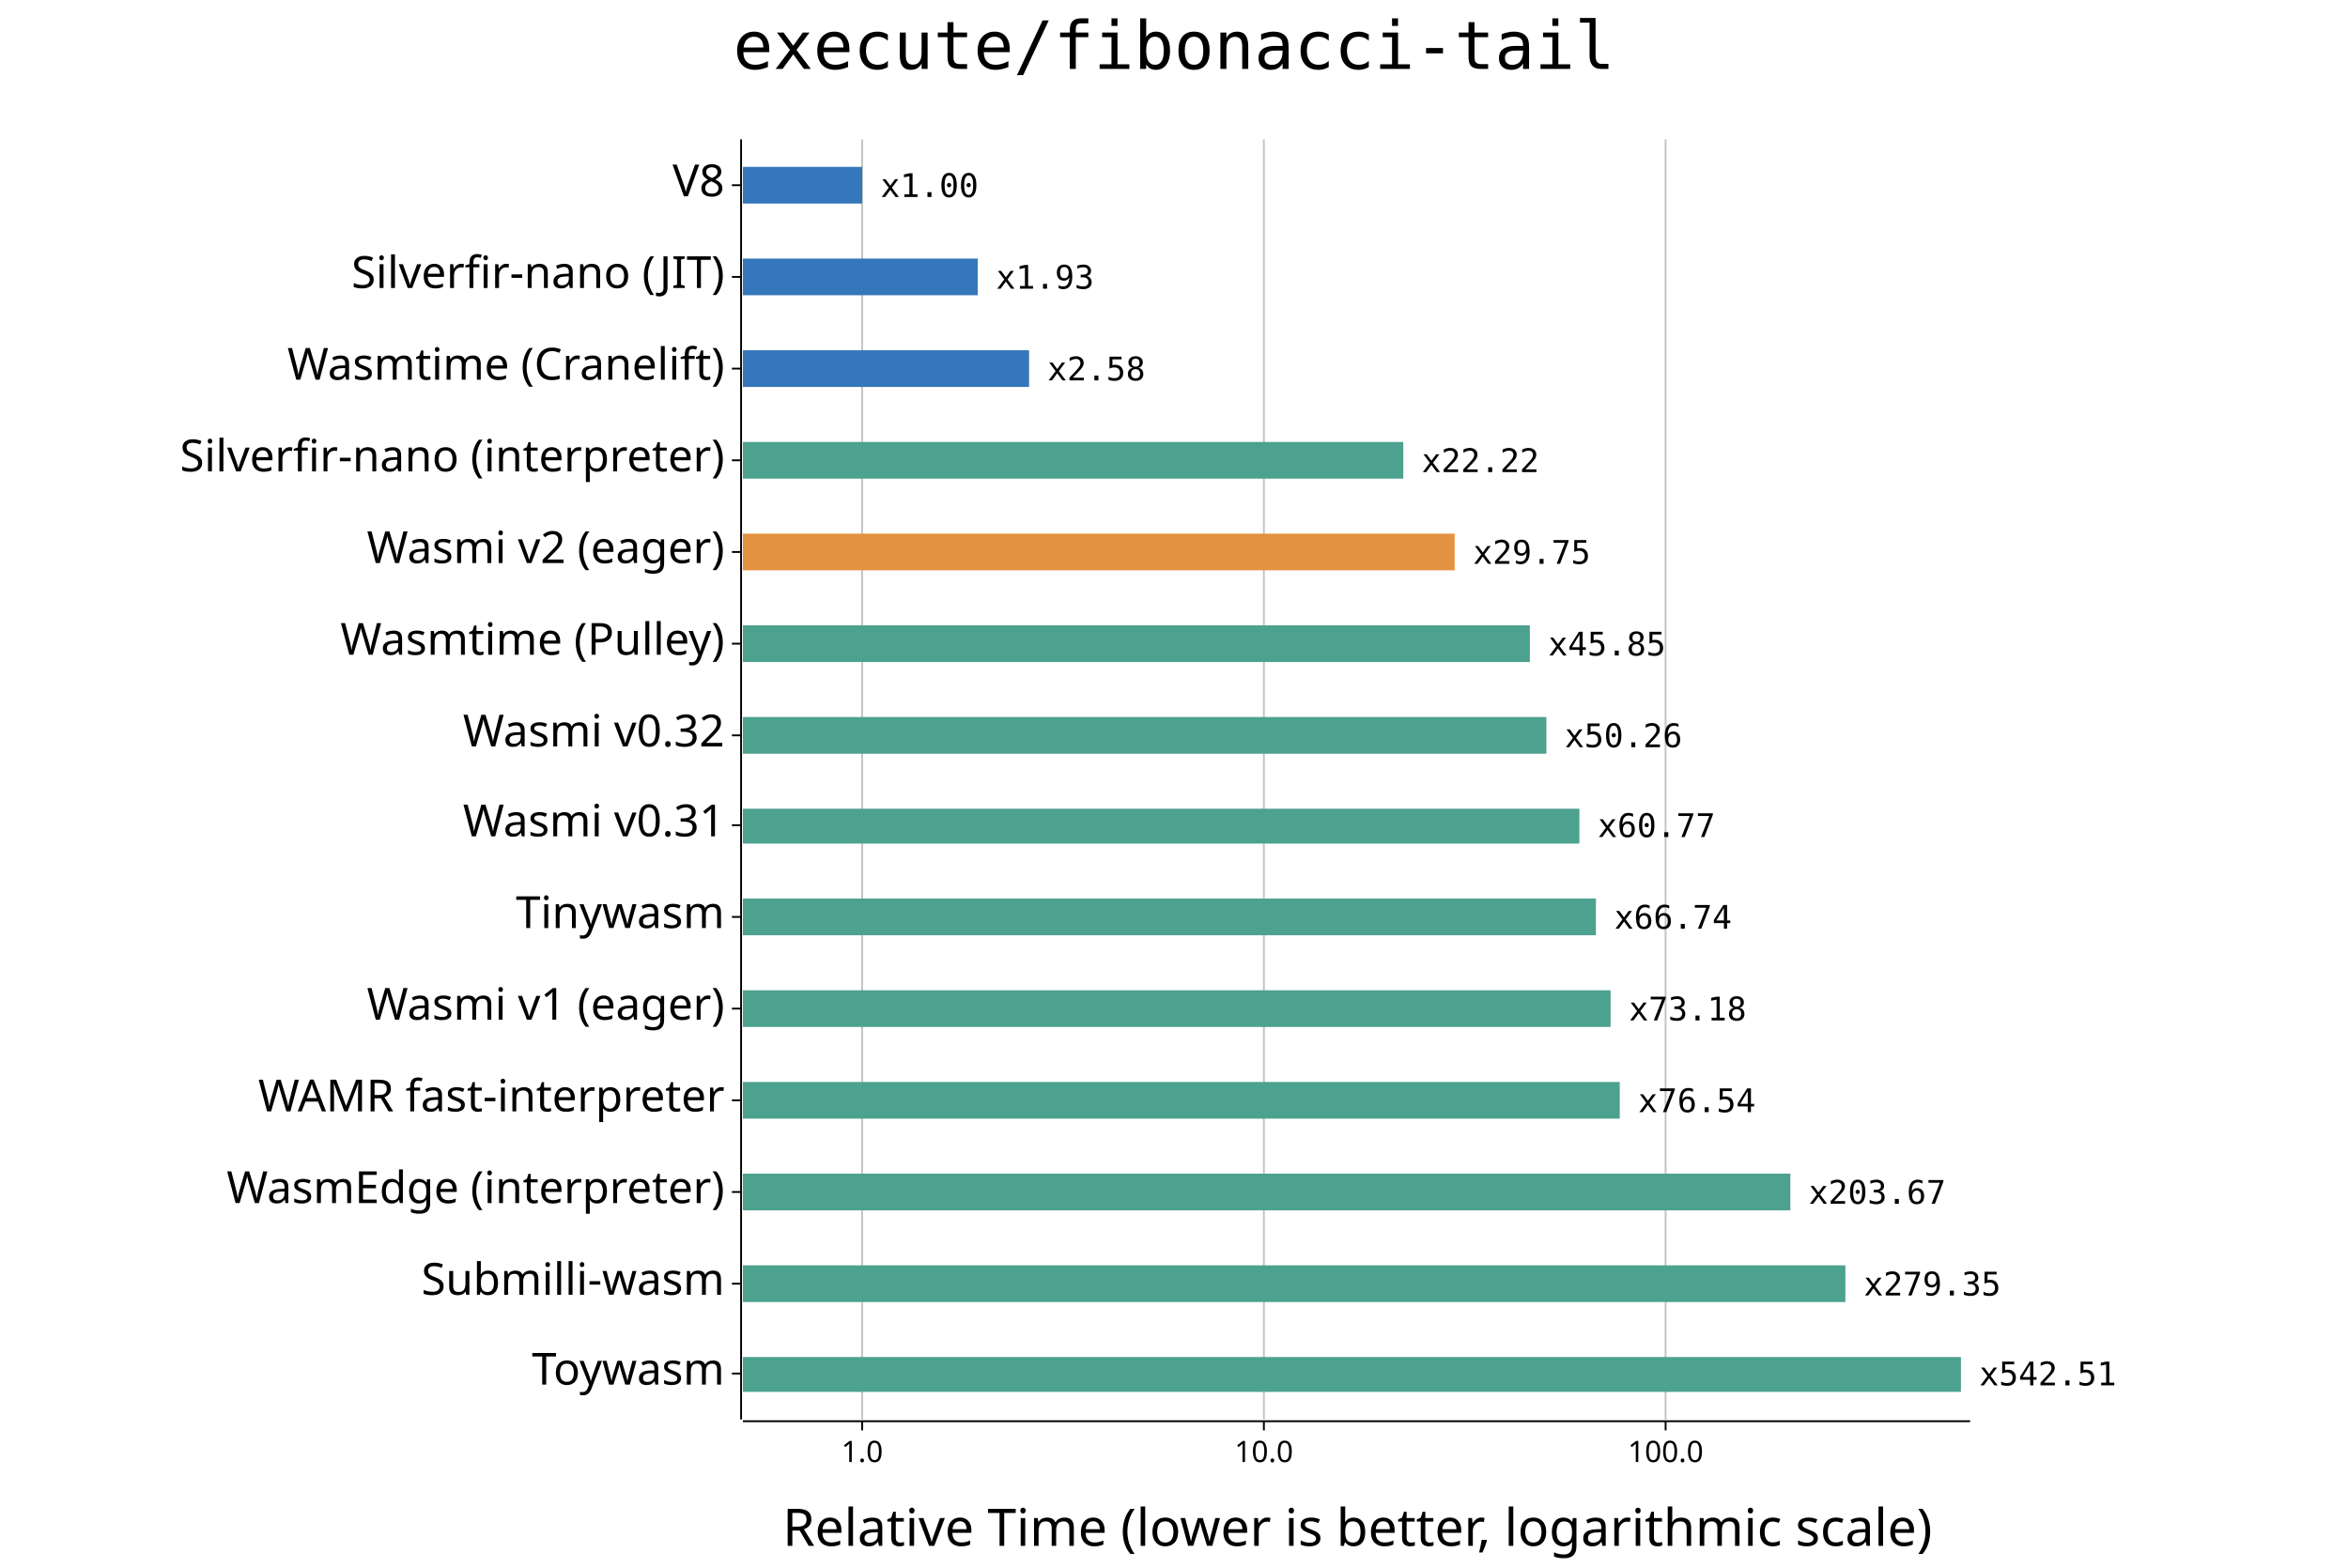
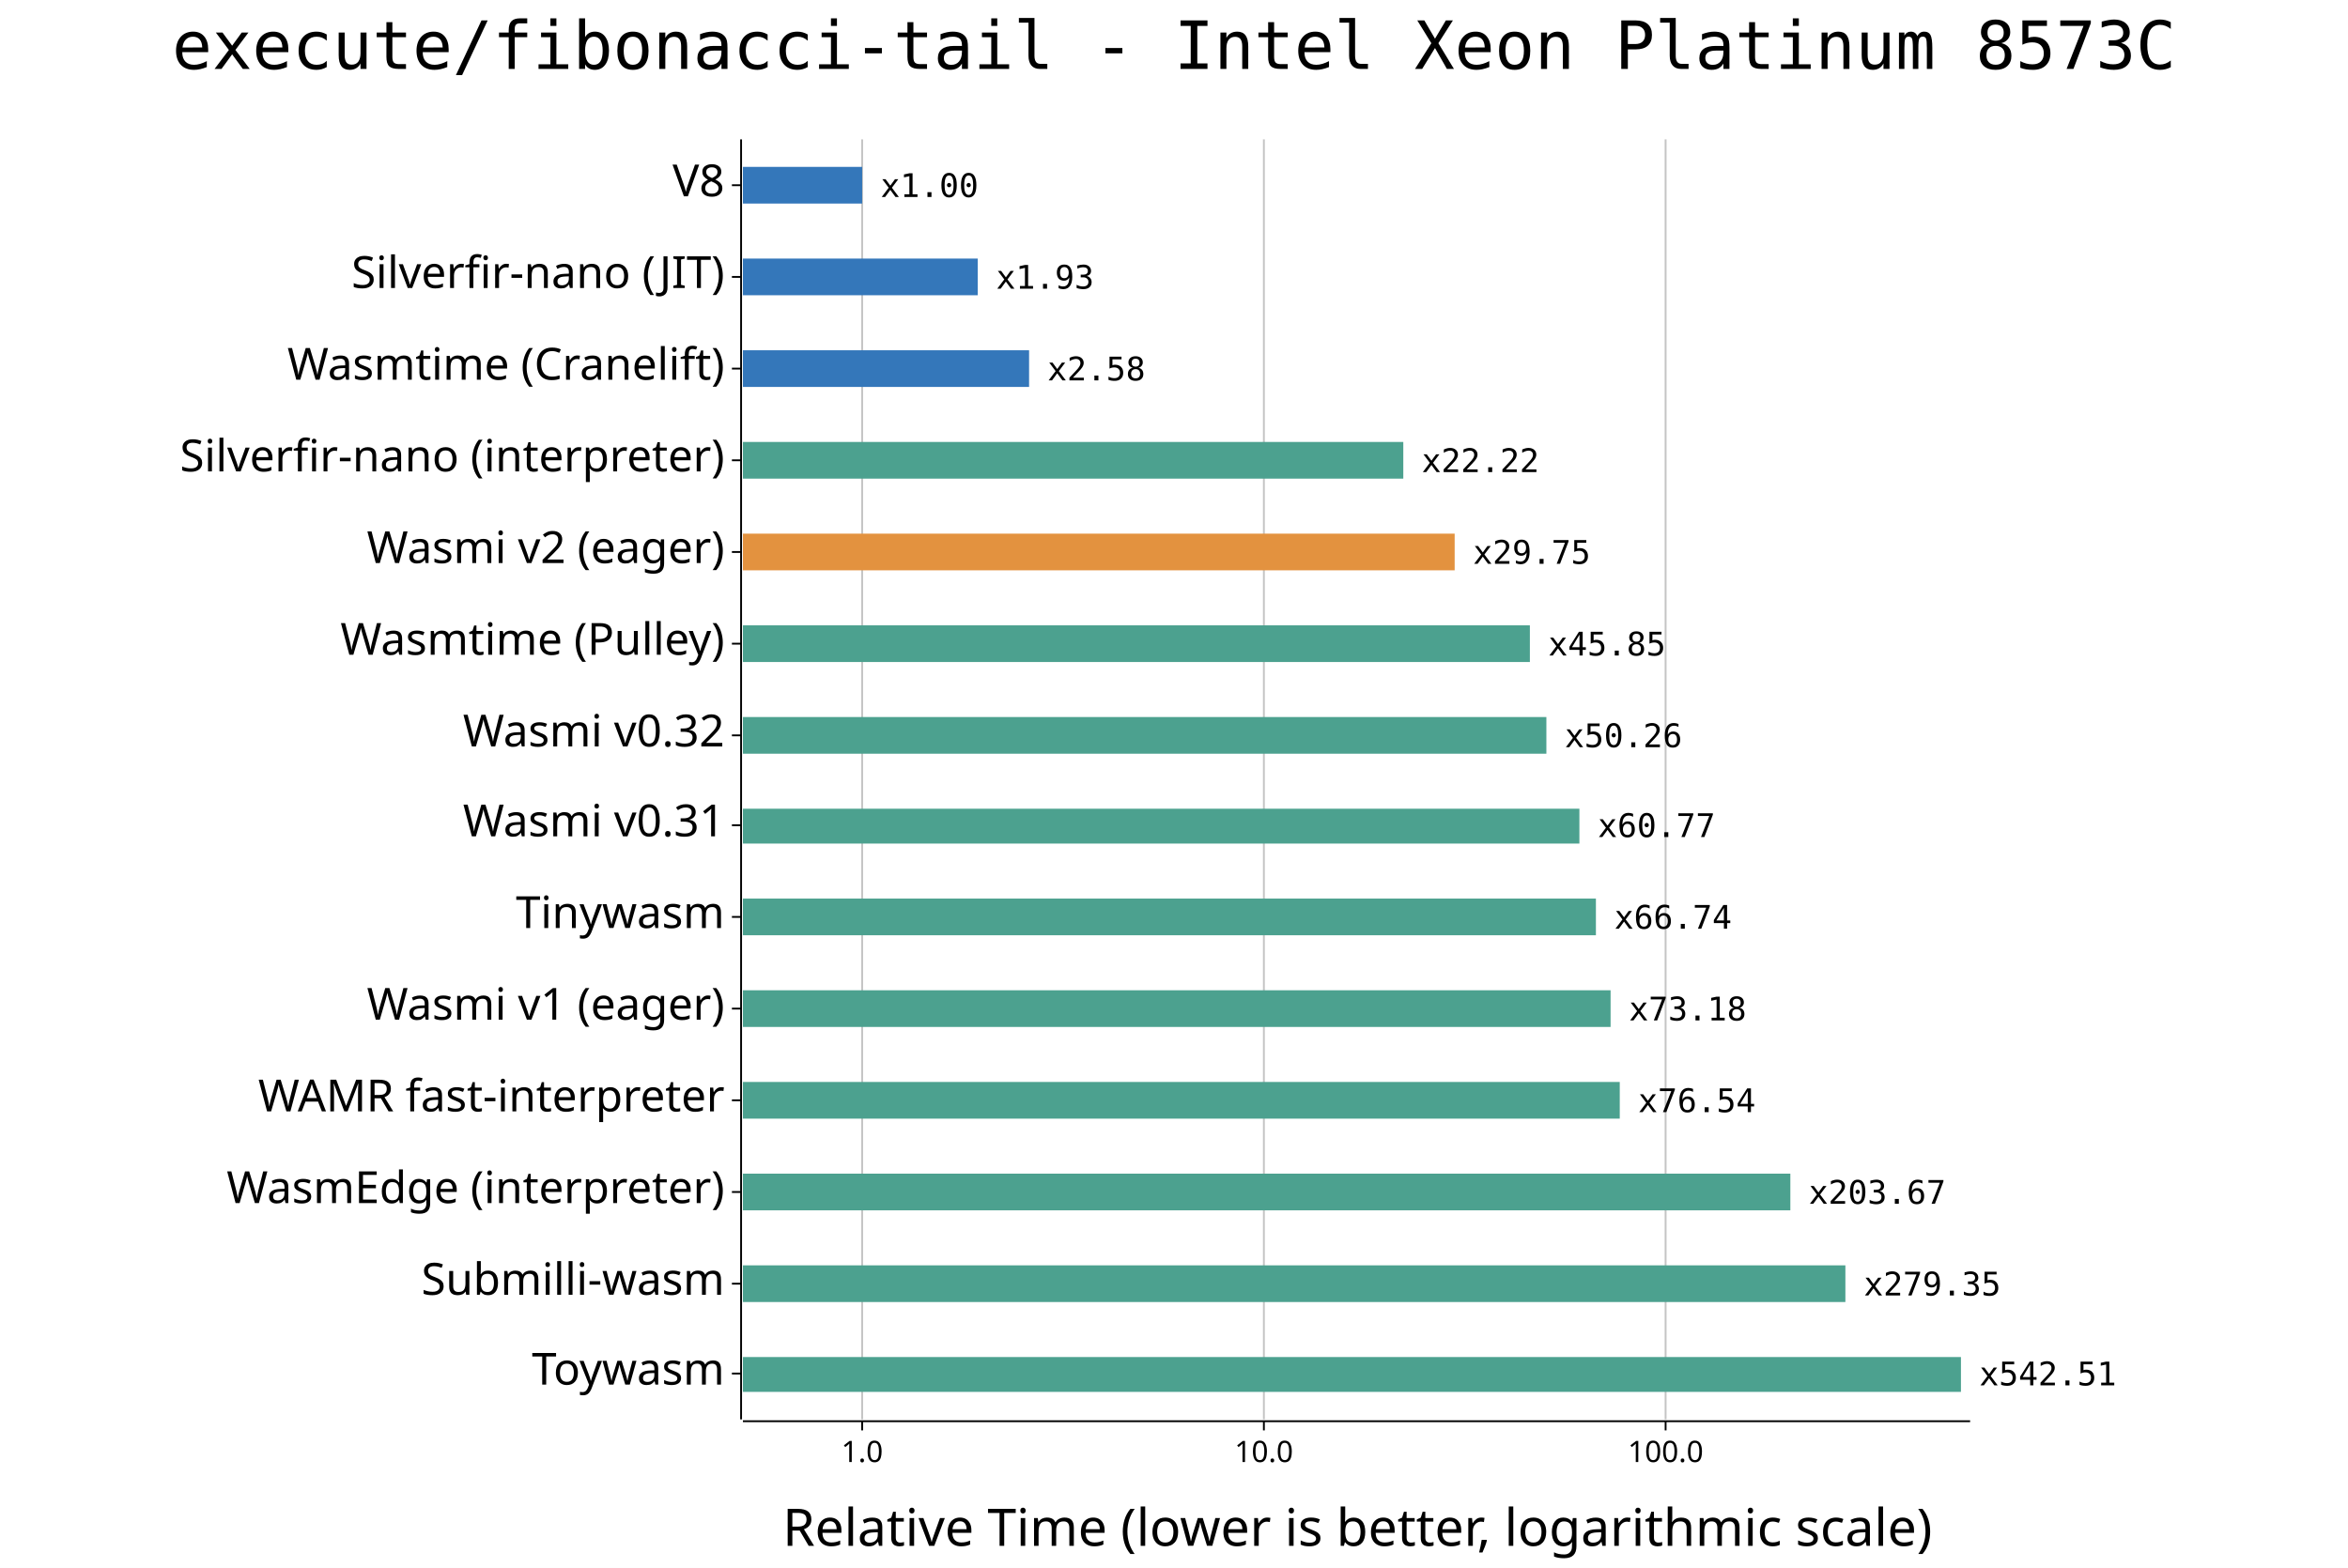
<svg xmlns="http://www.w3.org/2000/svg" width="1280" height="855" viewBox="0 0 1280 855">
  <rect x="0" y="0" width="1280" height="855" opacity="1" fill="#FFFFFF" stroke="none" />
  <text x="640" y="10" dy="0.76em" text-anchor="middle" font-family="monospace" font-size="36.29" opacity="1" fill="#000000">
- execute/fibonacci-tail
+ execute/fibonacci-tail - Intel Xeon Platinum 8573C
</text>
  <line opacity="0.1" stroke="#000000" stroke-width="1" x1="470" y1="774" x2="470" y2="76" />
  <line opacity="0.1" stroke="#000000" stroke-width="1" x1="689" y1="774" x2="689" y2="76" />
  <line opacity="0.1" stroke="#000000" stroke-width="1" x1="908" y1="774" x2="908" y2="76" />
  <text x="5" y="425" dy="0.76em" text-anchor="middle" font-family="sans-serif" font-size="28.226" opacity="1" fill="#000000" transform="rotate(270, 5, 425)">

</text>
  <text x="740" y="850" dy="-0.5ex" text-anchor="middle" font-family="sans-serif" font-size="28.226" opacity="1" fill="#000000">
Relative Time (lower is better, logarithmic scale)
</text>
  <line opacity="0.15" stroke="#000000" stroke-width="1" x1="470" y1="774" x2="470" y2="76" />
  <line opacity="0.15" stroke="#000000" stroke-width="1" x1="689" y1="774" x2="689" y2="76" />
  <line opacity="0.15" stroke="#000000" stroke-width="1" x1="908" y1="774" x2="908" y2="76" />
  <polyline fill="none" opacity="1" stroke="#000000" stroke-width="1" points="404,76 404,774 " />
  <text x="395" y="749" dy="0.5ex" text-anchor="end" font-family="sans-serif" font-size="24.194" opacity="1" fill="#000000">
Toywasm
</text>
  <polyline fill="none" opacity="1" stroke="#000000" stroke-width="1" points="399,749 404,749 " />
  <text x="395" y="700" dy="0.5ex" text-anchor="end" font-family="sans-serif" font-size="24.194" opacity="1" fill="#000000">
Submilli-wasm
</text>
  <polyline fill="none" opacity="1" stroke="#000000" stroke-width="1" points="399,700 404,700 " />
  <text x="395" y="650" dy="0.5ex" text-anchor="end" font-family="sans-serif" font-size="24.194" opacity="1" fill="#000000">
WasmEdge (interpreter)
</text>
  <polyline fill="none" opacity="1" stroke="#000000" stroke-width="1" points="399,650 404,650 " />
  <text x="395" y="600" dy="0.5ex" text-anchor="end" font-family="sans-serif" font-size="24.194" opacity="1" fill="#000000">
WAMR fast-interpreter
</text>
  <polyline fill="none" opacity="1" stroke="#000000" stroke-width="1" points="399,600 404,600 " />
  <text x="395" y="550" dy="0.5ex" text-anchor="end" font-family="sans-serif" font-size="24.194" opacity="1" fill="#000000">
Wasmi v1 (eager)
</text>
  <polyline fill="none" opacity="1" stroke="#000000" stroke-width="1" points="399,550 404,550 " />
  <text x="395" y="500" dy="0.5ex" text-anchor="end" font-family="sans-serif" font-size="24.194" opacity="1" fill="#000000">
Tinywasm
</text>
  <polyline fill="none" opacity="1" stroke="#000000" stroke-width="1" points="399,500 404,500 " />
  <text x="395" y="450" dy="0.5ex" text-anchor="end" font-family="sans-serif" font-size="24.194" opacity="1" fill="#000000">
Wasmi v0.31
</text>
  <polyline fill="none" opacity="1" stroke="#000000" stroke-width="1" points="399,450 404,450 " />
  <text x="395" y="401" dy="0.5ex" text-anchor="end" font-family="sans-serif" font-size="24.194" opacity="1" fill="#000000">
Wasmi v0.32
</text>
  <polyline fill="none" opacity="1" stroke="#000000" stroke-width="1" points="399,401 404,401 " />
  <text x="395" y="351" dy="0.5ex" text-anchor="end" font-family="sans-serif" font-size="24.194" opacity="1" fill="#000000">
Wasmtime (Pulley)
</text>
  <polyline fill="none" opacity="1" stroke="#000000" stroke-width="1" points="399,351 404,351 " />
  <text x="395" y="301" dy="0.5ex" text-anchor="end" font-family="sans-serif" font-size="24.194" opacity="1" fill="#000000">
Wasmi v2 (eager)
</text>
  <polyline fill="none" opacity="1" stroke="#000000" stroke-width="1" points="399,301 404,301 " />
  <text x="395" y="251" dy="0.5ex" text-anchor="end" font-family="sans-serif" font-size="24.194" opacity="1" fill="#000000">
Silverfir-nano (interpreter)
</text>
  <polyline fill="none" opacity="1" stroke="#000000" stroke-width="1" points="399,251 404,251 " />
  <text x="395" y="201" dy="0.5ex" text-anchor="end" font-family="sans-serif" font-size="24.194" opacity="1" fill="#000000">
Wasmtime (Cranelift)
</text>
  <polyline fill="none" opacity="1" stroke="#000000" stroke-width="1" points="399,201 404,201 " />
  <text x="395" y="151" dy="0.5ex" text-anchor="end" font-family="sans-serif" font-size="24.194" opacity="1" fill="#000000">
Silverfir-nano (JIT)
</text>
  <polyline fill="none" opacity="1" stroke="#000000" stroke-width="1" points="399,151 404,151 " />
  <text x="395" y="101" dy="0.5ex" text-anchor="end" font-family="sans-serif" font-size="24.194" opacity="1" fill="#000000">
V8
</text>
  <polyline fill="none" opacity="1" stroke="#000000" stroke-width="1" points="399,101 404,101 " />
  <polyline fill="none" opacity="1" stroke="#000000" stroke-width="1" points="405,775 1074,775 " />
  <text x="470" y="785" dy="0.76em" text-anchor="middle" font-family="sans-serif" font-size="16.129" opacity="1" fill="#000000">
1.0
</text>
  <polyline fill="none" opacity="1" stroke="#000000" stroke-width="1" points="470,775 470,780 " />
  <text x="689" y="785" dy="0.76em" text-anchor="middle" font-family="sans-serif" font-size="16.129" opacity="1" fill="#000000">
10.0
</text>
  <polyline fill="none" opacity="1" stroke="#000000" stroke-width="1" points="689,775 689,780 " />
  <text x="908" y="785" dy="0.76em" text-anchor="middle" font-family="sans-serif" font-size="16.129" opacity="1" fill="#000000">
100.0
</text>
  <polyline fill="none" opacity="1" stroke="#000000" stroke-width="1" points="908,775 908,780 " />
+   <rect x="405" y="191" width="156" height="20" opacity="1" fill="#3477BA" stroke="none" />
+   <rect x="405" y="91" width="65" height="20" opacity="1" fill="#3477BA" stroke="none" />
+   <rect x="405" y="241" width="360" height="20" opacity="1" fill="#4CA18F" stroke="none" />
+   <rect x="405" y="690" width="601" height="20" opacity="1" fill="#4CA18F" stroke="none" />
+   <rect x="405" y="740" width="664" height="19" opacity="1" fill="#4CA18F" stroke="none" />
+   <rect x="405" y="590" width="478" height="20" opacity="1" fill="#4CA18F" stroke="none" />
+   <rect x="405" y="341" width="429" height="20" opacity="1" fill="#4CA18F" stroke="none" />
  <rect x="405" y="291" width="388" height="20" opacity="1" fill="#E3923F" stroke="none" />
  <rect x="405" y="141" width="128" height="20" opacity="1" fill="#3477BA" stroke="none" />
-   <rect x="405" y="690" width="601" height="20" opacity="1" fill="#4CA18F" stroke="none" />
-   <rect x="405" y="590" width="478" height="20" opacity="1" fill="#4CA18F" stroke="none" />
-   <rect x="405" y="91" width="65" height="20" opacity="1" fill="#3477BA" stroke="none" />
+   <rect x="405" y="640" width="571" height="20" opacity="1" fill="#4CA18F" stroke="none" />
+   <rect x="405" y="540" width="473" height="20" opacity="1" fill="#4CA18F" stroke="none" />
+   <rect x="405" y="490" width="465" height="20" opacity="1" fill="#4CA18F" stroke="none" />
  <rect x="405" y="441" width="456" height="19" opacity="1" fill="#4CA18F" stroke="none" />
-   <rect x="405" y="640" width="571" height="20" opacity="1" fill="#4CA18F" stroke="none" />
-   <rect x="405" y="740" width="664" height="19" opacity="1" fill="#4CA18F" stroke="none" />
  <rect x="405" y="391" width="438" height="20" opacity="1" fill="#4CA18F" stroke="none" />
-   <rect x="405" y="490" width="465" height="20" opacity="1" fill="#4CA18F" stroke="none" />
-   <rect x="405" y="341" width="429" height="20" opacity="1" fill="#4CA18F" stroke="none" />
-   <rect x="405" y="540" width="473" height="20" opacity="1" fill="#4CA18F" stroke="none" />
-   <rect x="405" y="241" width="360" height="20" opacity="1" fill="#4CA18F" stroke="none" />
-   <rect x="405" y="191" width="156" height="20" opacity="1" fill="#3477BA" stroke="none" />
  <text x="1079" y="751" dy="0.5ex" text-anchor="start" font-family="monospace" font-size="17.742" opacity="1" fill="#000000">
x542.51
</text>
  <text x="1016" y="702" dy="0.5ex" text-anchor="start" font-family="monospace" font-size="17.742" opacity="1" fill="#000000">
x279.35
</text>
  <text x="986" y="652" dy="0.5ex" text-anchor="start" font-family="monospace" font-size="17.742" opacity="1" fill="#000000">
x203.67
</text>
  <text x="893" y="602" dy="0.5ex" text-anchor="start" font-family="monospace" font-size="17.742" opacity="1" fill="#000000">
x76.54
</text>
  <text x="888" y="552" dy="0.5ex" text-anchor="start" font-family="monospace" font-size="17.742" opacity="1" fill="#000000">
x73.18
</text>
  <text x="880" y="502" dy="0.5ex" text-anchor="start" font-family="monospace" font-size="17.742" opacity="1" fill="#000000">
x66.74
</text>
  <text x="871" y="452" dy="0.5ex" text-anchor="start" font-family="monospace" font-size="17.742" opacity="1" fill="#000000">
x60.77
</text>
  <text x="853" y="403" dy="0.5ex" text-anchor="start" font-family="monospace" font-size="17.742" opacity="1" fill="#000000">
x50.26
</text>
  <text x="844" y="353" dy="0.5ex" text-anchor="start" font-family="monospace" font-size="17.742" opacity="1" fill="#000000">
x45.85
</text>
  <text x="803" y="303" dy="0.5ex" text-anchor="start" font-family="monospace" font-size="17.742" opacity="1" fill="#000000">
x29.75
</text>
  <text x="775" y="253" dy="0.5ex" text-anchor="start" font-family="monospace" font-size="17.742" opacity="1" fill="#000000">
x22.22
</text>
  <text x="571" y="203" dy="0.5ex" text-anchor="start" font-family="monospace" font-size="17.742" opacity="1" fill="#000000">
x2.58
</text>
  <text x="543" y="153" dy="0.5ex" text-anchor="start" font-family="monospace" font-size="17.742" opacity="1" fill="#000000">
x1.93
</text>
  <text x="480" y="103" dy="0.5ex" text-anchor="start" font-family="monospace" font-size="17.742" opacity="1" fill="#000000">
x1.00
</text>
</svg>
